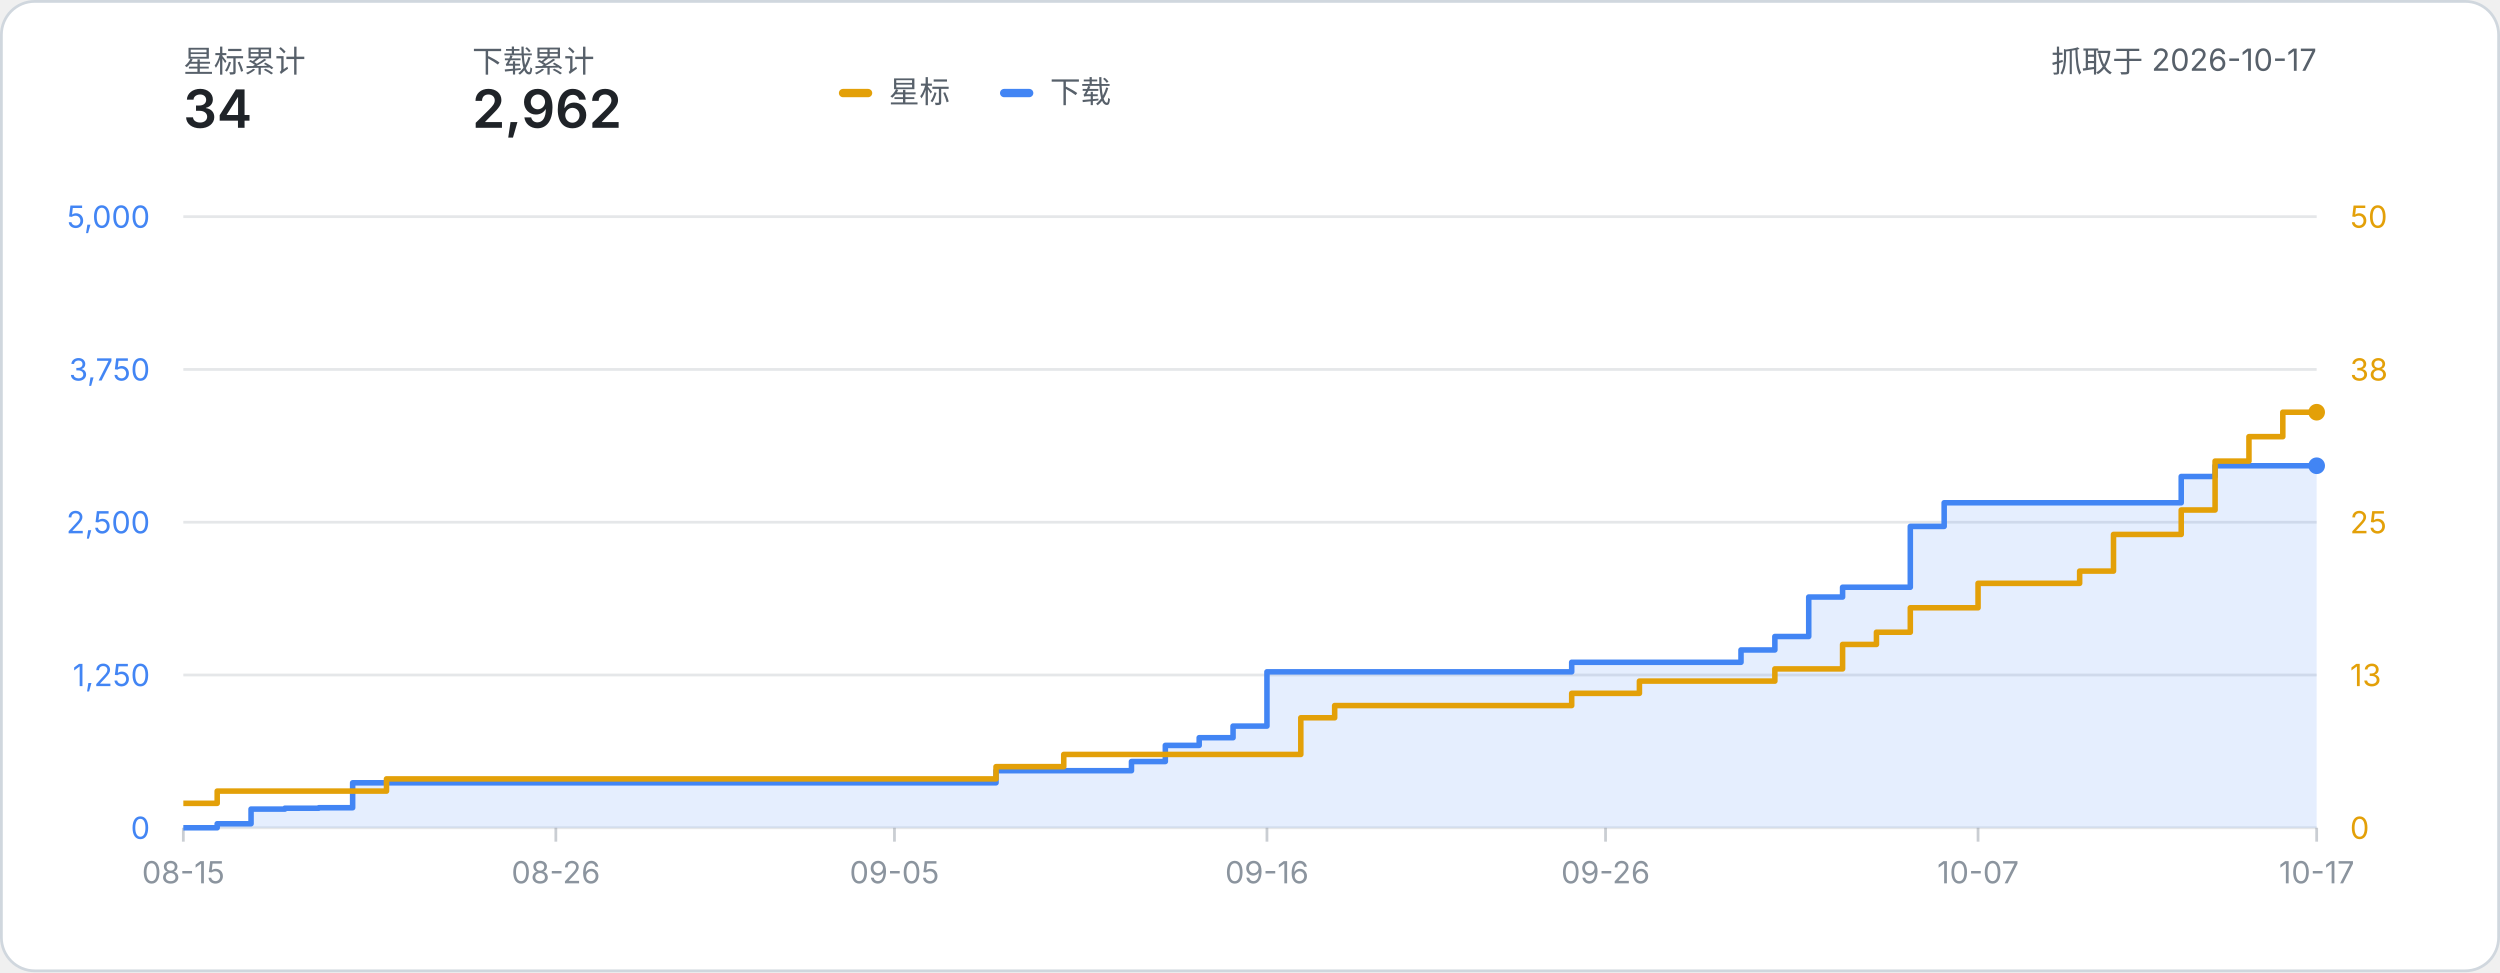
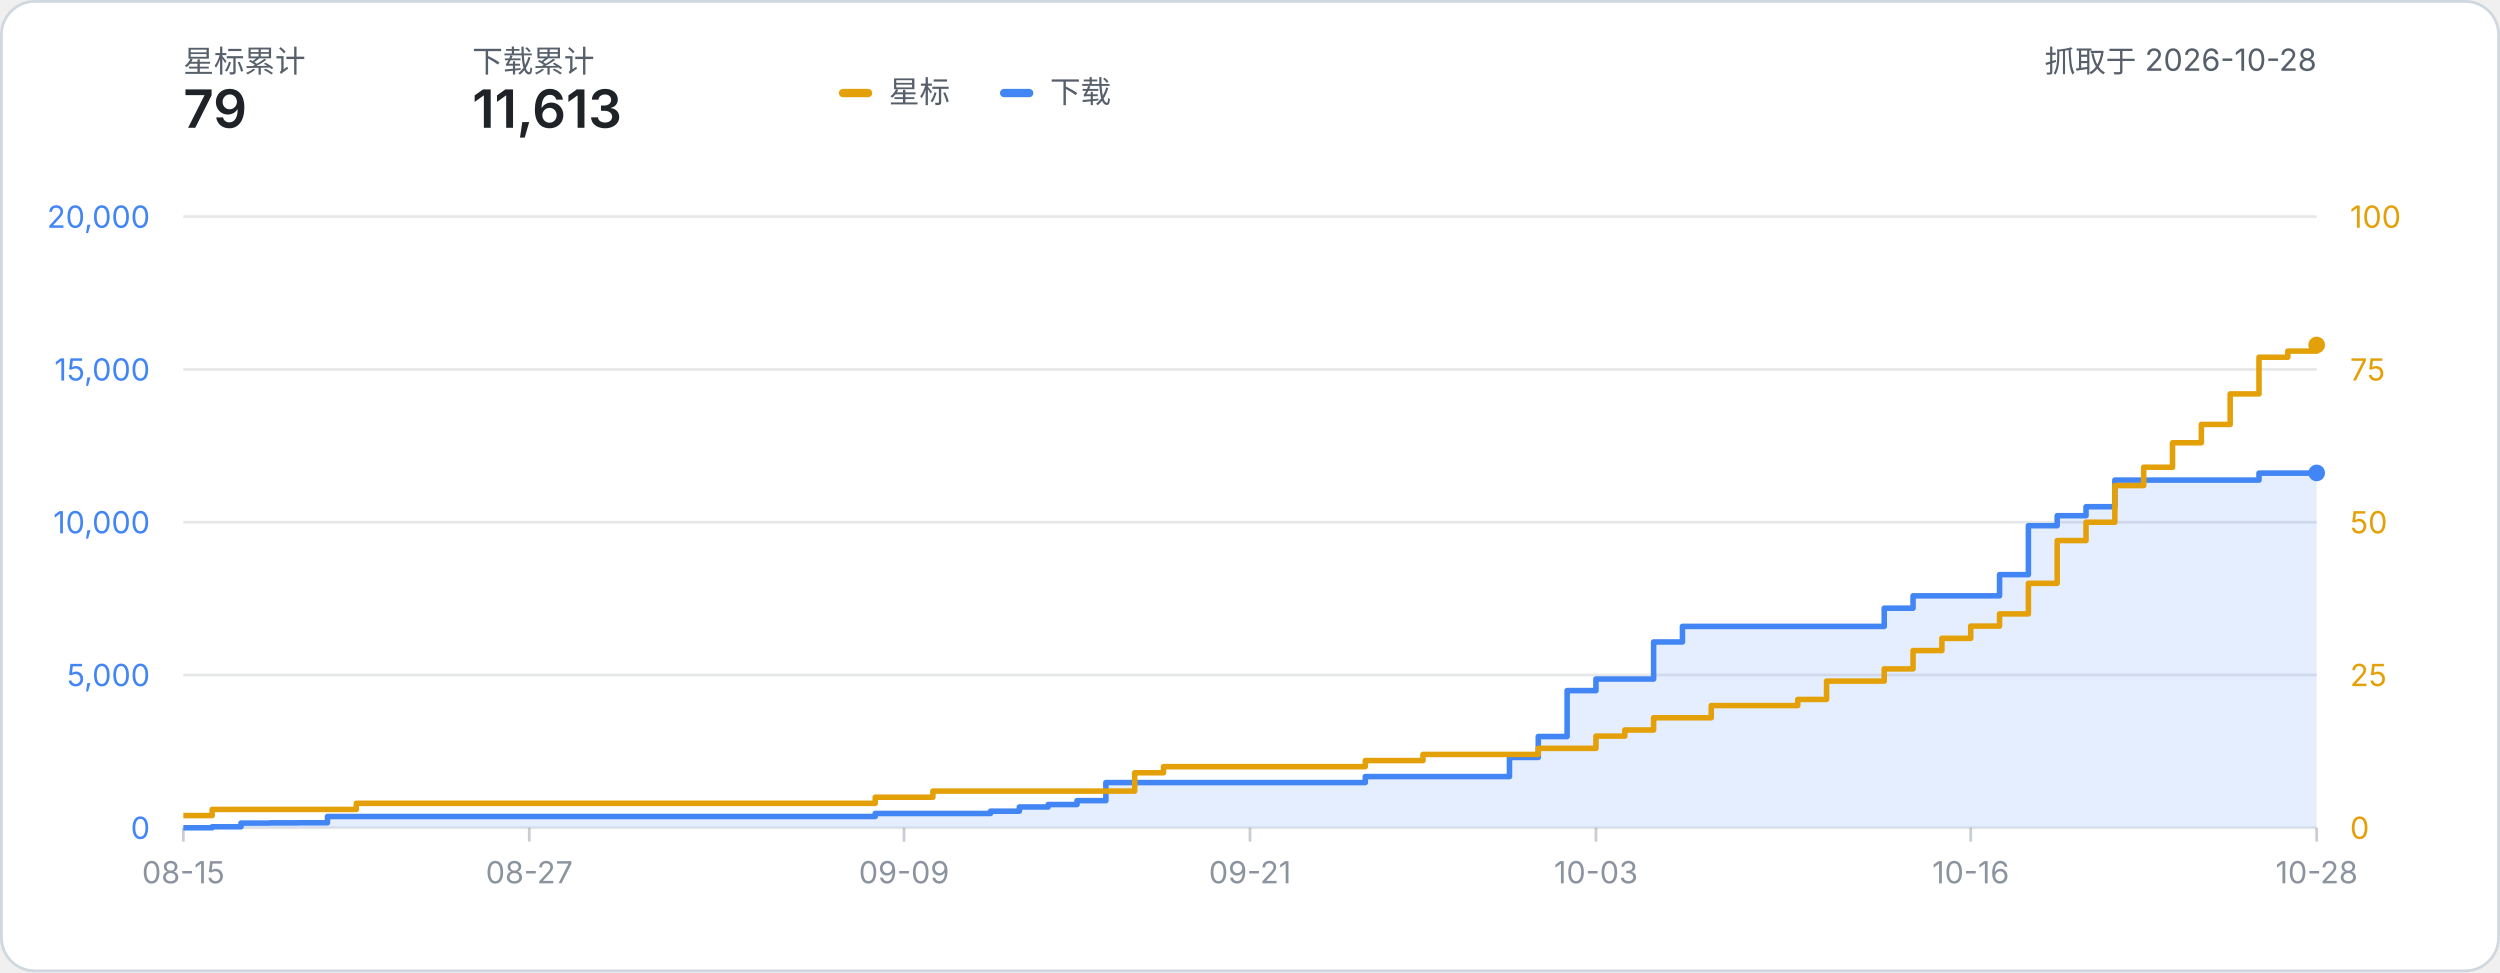
- <svg xmlns="http://www.w3.org/2000/svg" width="900" height="350" viewBox="0 0 900 350" role="img" aria-label="星标数与下载量累计折线图：星标 34、下载 2,962（数据抓取于 2026-10-17）">
+ <svg xmlns="http://www.w3.org/2000/svg" width="900" height="350" viewBox="0 0 900 350" role="img" aria-label="星标数与下载量累计折线图：星标 79、下载 11,613（数据抓取于 2026-10-28）">
  <style>
    text { font-family: system-ui, -apple-system, 'Segoe UI', 'PingFang SC', 'Microsoft YaHei', sans-serif; }
    .label { fill: #57606a; }
    .metric { fill: #1f2328; font-weight: 600; }
  </style>
  <rect x="0.5" y="0.5" width="899" height="349" rx="12" fill="#ffffff" stroke="#d0d7de" />
  <text x="66" y="26" class="label" font-size="11">星标累计</text>
-   <text x="66" y="46" class="metric" font-size="19">34</text>
+   <text x="66" y="46" class="metric" font-size="19">79</text>
  <text x="170" y="26" class="label" font-size="11">下载累计</text>
-   <text x="170" y="46" class="metric" font-size="19">2,962</text>
-   <text x="834.00" y="26" class="label" font-size="11" text-anchor="end">抓取于 2026-10-17</text>
+   <text x="170" y="46" class="metric" font-size="19">11,613</text>
+   <text x="834.00" y="26" class="label" font-size="11" text-anchor="end">抓取于 2026-10-28</text>
  <g transform="translate(302, 24)">
    <rect x="0" y="8" width="12" height="3" rx="1.5" fill="#e3a008" />
    <text x="18" y="13" class="label" font-size="11">星标</text>
    <rect x="58" y="8" width="12" height="3" rx="1.5" fill="#4285f4" />
    <text x="76" y="13" class="label" font-size="11">下载</text>
  </g>
  <line x1="66" y1="298.00" x2="834.00" y2="298.00" stroke="#8b949e" stroke-opacity="0.22" stroke-width="1" />
  <text x="54" y="302.00" text-anchor="end" font-size="11" fill="#4285f4">0</text>
  <text x="846.00" y="302.00" text-anchor="start" font-size="11" fill="#e3a008">0</text>
  <line x1="66" y1="243.00" x2="834.00" y2="243.00" stroke="#8b949e" stroke-opacity="0.22" stroke-width="1" />
-   <text x="54" y="247.00" text-anchor="end" font-size="11" fill="#4285f4">1,250</text>
-   <text x="846.00" y="247.00" text-anchor="start" font-size="11" fill="#e3a008">13</text>
+   <text x="54" y="247.00" text-anchor="end" font-size="11" fill="#4285f4">5,000</text>
+   <text x="846.00" y="247.00" text-anchor="start" font-size="11" fill="#e3a008">25</text>
  <line x1="66" y1="188.00" x2="834.00" y2="188.00" stroke="#8b949e" stroke-opacity="0.22" stroke-width="1" />
-   <text x="54" y="192.00" text-anchor="end" font-size="11" fill="#4285f4">2,500</text>
-   <text x="846.00" y="192.00" text-anchor="start" font-size="11" fill="#e3a008">25</text>
+   <text x="54" y="192.00" text-anchor="end" font-size="11" fill="#4285f4">10,000</text>
+   <text x="846.00" y="192.00" text-anchor="start" font-size="11" fill="#e3a008">50</text>
  <line x1="66" y1="133.00" x2="834.00" y2="133.00" stroke="#8b949e" stroke-opacity="0.22" stroke-width="1" />
-   <text x="54" y="137.00" text-anchor="end" font-size="11" fill="#4285f4">3,750</text>
-   <text x="846.00" y="137.00" text-anchor="start" font-size="11" fill="#e3a008">38</text>
+   <text x="54" y="137.00" text-anchor="end" font-size="11" fill="#4285f4">15,000</text>
+   <text x="846.00" y="137.00" text-anchor="start" font-size="11" fill="#e3a008">75</text>
  <line x1="66" y1="78.00" x2="834.00" y2="78.00" stroke="#8b949e" stroke-opacity="0.22" stroke-width="1" />
-   <text x="54" y="82.00" text-anchor="end" font-size="11" fill="#4285f4">5,000</text>
-   <text x="846.00" y="82.00" text-anchor="start" font-size="11" fill="#e3a008">50</text>
+   <text x="54" y="82.00" text-anchor="end" font-size="11" fill="#4285f4">20,000</text>
+   <text x="846.00" y="82.00" text-anchor="start" font-size="11" fill="#e3a008">100</text>
  <line x1="66.00" y1="298.00" x2="66.00" y2="303.00" stroke="#8b949e" stroke-opacity="0.45" stroke-width="1" />
  <text x="66.00" y="318.00" text-anchor="middle" font-size="11" fill="#8b949e">08-15</text>
-   <line x1="200.10" y1="298.00" x2="200.10" y2="303.00" stroke="#8b949e" stroke-opacity="0.45" stroke-width="1" />
-   <text x="200.10" y="318.00" text-anchor="middle" font-size="11" fill="#8b949e">08-26</text>
-   <line x1="322.00" y1="298.00" x2="322.00" y2="303.00" stroke="#8b949e" stroke-opacity="0.45" stroke-width="1" />
-   <text x="322.00" y="318.00" text-anchor="middle" font-size="11" fill="#8b949e">09-05</text>
-   <line x1="456.10" y1="298.00" x2="456.10" y2="303.00" stroke="#8b949e" stroke-opacity="0.45" stroke-width="1" />
-   <text x="456.10" y="318.00" text-anchor="middle" font-size="11" fill="#8b949e">09-16</text>
-   <line x1="578.00" y1="298.00" x2="578.00" y2="303.00" stroke="#8b949e" stroke-opacity="0.45" stroke-width="1" />
-   <text x="578.00" y="318.00" text-anchor="middle" font-size="11" fill="#8b949e">09-26</text>
-   <line x1="712.10" y1="298.00" x2="712.10" y2="303.00" stroke="#8b949e" stroke-opacity="0.45" stroke-width="1" />
-   <text x="712.10" y="318.00" text-anchor="middle" font-size="11" fill="#8b949e">10-07</text>
+   <line x1="190.54" y1="298.00" x2="190.54" y2="303.00" stroke="#8b949e" stroke-opacity="0.45" stroke-width="1" />
+   <text x="190.54" y="318.00" text-anchor="middle" font-size="11" fill="#8b949e">08-27</text>
+   <line x1="325.46" y1="298.00" x2="325.46" y2="303.00" stroke="#8b949e" stroke-opacity="0.45" stroke-width="1" />
+   <text x="325.46" y="318.00" text-anchor="middle" font-size="11" fill="#8b949e">09-09</text>
+   <line x1="450.00" y1="298.00" x2="450.00" y2="303.00" stroke="#8b949e" stroke-opacity="0.45" stroke-width="1" />
+   <text x="450.00" y="318.00" text-anchor="middle" font-size="11" fill="#8b949e">09-21</text>
+   <line x1="574.54" y1="298.00" x2="574.54" y2="303.00" stroke="#8b949e" stroke-opacity="0.45" stroke-width="1" />
+   <text x="574.54" y="318.00" text-anchor="middle" font-size="11" fill="#8b949e">10-03</text>
+   <line x1="709.46" y1="298.00" x2="709.46" y2="303.00" stroke="#8b949e" stroke-opacity="0.45" stroke-width="1" />
+   <text x="709.46" y="318.00" text-anchor="middle" font-size="11" fill="#8b949e">10-16</text>
  <line x1="834.00" y1="298.00" x2="834.00" y2="303.00" stroke="#8b949e" stroke-opacity="0.45" stroke-width="1" />
-   <text x="834.00" y="318.00" text-anchor="middle" font-size="11" fill="#8b949e">10-17</text>
-   <path d="M 66.00 298.00 H 78.19 V 296.55 H 90.38 V 291.27 H 102.57 V 290.96 H 114.76 V 290.78 H 126.95 V 281.81 H 139.14 V 281.81 H 151.33 V 281.81 H 163.52 V 281.81 H 175.71 V 281.81 H 187.90 V 281.81 H 200.10 V 281.81 H 212.29 V 281.81 H 224.48 V 281.81 H 236.67 V 281.81 H 248.86 V 281.81 H 261.05 V 281.81 H 273.24 V 281.81 H 285.43 V 281.81 H 297.62 V 281.81 H 309.81 V 281.81 H 322.00 V 281.81 H 334.19 V 281.81 H 346.38 V 281.81 H 358.57 V 277.45 H 370.76 V 277.45 H 382.95 V 277.45 H 395.14 V 277.45 H 407.33 V 274.15 H 419.52 V 268.34 H 431.71 V 265.57 H 443.90 V 261.39 H 456.10 V 241.86 H 468.29 V 241.86 H 480.48 V 241.86 H 492.67 V 241.86 H 504.86 V 241.86 H 517.05 V 241.86 H 529.24 V 241.86 H 541.43 V 241.86 H 553.62 V 241.86 H 565.81 V 238.42 H 578.00 V 238.42 H 590.19 V 238.42 H 602.38 V 238.42 H 614.57 V 238.42 H 626.76 V 233.98 H 638.95 V 229.14 H 651.14 V 214.93 H 663.33 V 211.41 H 675.52 V 211.41 H 687.71 V 189.50 H 699.90 V 181.00 H 712.10 V 181.00 H 724.29 V 181.00 H 736.48 V 181.00 H 748.67 V 181.00 H 760.86 V 181.00 H 773.05 V 181.00 H 785.24 V 171.54 H 797.43 V 167.67 H 809.62 V 167.67 H 821.81 V 167.67 H 834.00 V 167.67 L 834.00 298.00 L 66.00 298.00 Z" fill="#4285f4" fill-opacity="0.14" />
-   <path d="M 66.00 298.00 H 78.19 V 296.55 H 90.38 V 291.27 H 102.57 V 290.96 H 114.76 V 290.78 H 126.95 V 281.81 H 139.14 V 281.81 H 151.33 V 281.81 H 163.52 V 281.81 H 175.71 V 281.81 H 187.90 V 281.81 H 200.10 V 281.81 H 212.29 V 281.81 H 224.48 V 281.81 H 236.67 V 281.81 H 248.86 V 281.81 H 261.05 V 281.81 H 273.24 V 281.81 H 285.43 V 281.81 H 297.62 V 281.81 H 309.81 V 281.81 H 322.00 V 281.81 H 334.19 V 281.81 H 346.38 V 281.81 H 358.57 V 277.45 H 370.76 V 277.45 H 382.95 V 277.45 H 395.14 V 277.45 H 407.33 V 274.15 H 419.52 V 268.34 H 431.71 V 265.57 H 443.90 V 261.39 H 456.10 V 241.86 H 468.29 V 241.86 H 480.48 V 241.86 H 492.67 V 241.86 H 504.86 V 241.86 H 517.05 V 241.86 H 529.24 V 241.86 H 541.43 V 241.86 H 553.62 V 241.86 H 565.81 V 238.42 H 578.00 V 238.42 H 590.19 V 238.42 H 602.38 V 238.42 H 614.57 V 238.42 H 626.76 V 233.98 H 638.95 V 229.14 H 651.14 V 214.93 H 663.33 V 211.41 H 675.52 V 211.41 H 687.71 V 189.50 H 699.90 V 181.00 H 712.10 V 181.00 H 724.29 V 181.00 H 736.48 V 181.00 H 748.67 V 181.00 H 760.86 V 181.00 H 773.05 V 181.00 H 785.24 V 171.54 H 797.43 V 167.67 H 809.62 V 167.67 H 821.81 V 167.67 H 834.00 V 167.67" fill="none" stroke="#4285f4" stroke-width="2" stroke-linejoin="round" />
-   <path d="M 66.00 289.20 H 78.19 V 284.80 H 90.38 V 284.80 H 102.57 V 284.80 H 114.76 V 284.80 H 126.95 V 284.80 H 139.14 V 280.40 H 151.33 V 280.40 H 163.52 V 280.40 H 175.71 V 280.40 H 187.90 V 280.40 H 200.10 V 280.40 H 212.29 V 280.40 H 224.48 V 280.40 H 236.67 V 280.40 H 248.86 V 280.40 H 261.05 V 280.40 H 273.24 V 280.40 H 285.43 V 280.40 H 297.62 V 280.40 H 309.81 V 280.40 H 322.00 V 280.40 H 334.19 V 280.40 H 346.38 V 280.40 H 358.57 V 276.00 H 370.76 V 276.00 H 382.95 V 271.60 H 395.14 V 271.60 H 407.33 V 271.60 H 419.52 V 271.60 H 431.71 V 271.60 H 443.90 V 271.60 H 456.10 V 271.60 H 468.29 V 258.40 H 480.48 V 254.00 H 492.67 V 254.00 H 504.86 V 254.00 H 517.05 V 254.00 H 529.24 V 254.00 H 541.43 V 254.00 H 553.62 V 254.00 H 565.81 V 249.60 H 578.00 V 249.60 H 590.19 V 245.20 H 602.38 V 245.20 H 614.57 V 245.20 H 626.76 V 245.20 H 638.95 V 240.80 H 651.14 V 240.80 H 663.33 V 232.00 H 675.52 V 227.60 H 687.71 V 218.80 H 699.90 V 218.80 H 712.10 V 210.00 H 724.29 V 210.00 H 736.48 V 210.00 H 748.67 V 205.60 H 760.86 V 192.40 H 773.05 V 192.40 H 785.24 V 183.60 H 797.43 V 166.00 H 809.62 V 157.20 H 821.81 V 148.40 H 834.00 V 148.40" fill="none" stroke="#e3a008" stroke-width="2" stroke-linejoin="round" />
-   <circle cx="834.00" cy="148.40" r="3" fill="#e3a008" />
-   <circle cx="834.00" cy="167.67" r="3" fill="#4285f4" />
+   <text x="834.00" y="318.00" text-anchor="middle" font-size="11" fill="#8b949e">10-28</text>
+   <path d="M 66.00 298.00 H 76.38 V 297.63 H 86.76 V 296.31 H 97.14 V 296.23 H 107.51 V 296.19 H 117.89 V 293.94 H 128.27 V 293.94 H 138.65 V 293.94 H 149.03 V 293.94 H 159.41 V 293.94 H 169.78 V 293.94 H 180.16 V 293.94 H 190.54 V 293.94 H 200.92 V 293.94 H 211.30 V 293.94 H 221.68 V 293.94 H 232.05 V 293.94 H 242.43 V 293.94 H 252.81 V 293.94 H 263.19 V 293.94 H 273.57 V 293.94 H 283.95 V 293.94 H 294.32 V 293.94 H 304.70 V 293.94 H 315.08 V 292.85 H 325.46 V 292.85 H 335.84 V 292.85 H 346.22 V 292.85 H 356.59 V 292.03 H 366.97 V 290.51 H 377.35 V 289.63 H 387.73 V 288.23 H 398.11 V 281.72 H 408.49 V 281.72 H 418.86 V 281.72 H 429.24 V 281.72 H 439.62 V 281.72 H 450.00 V 281.72 H 460.38 V 281.72 H 470.76 V 281.72 H 481.14 V 281.72 H 491.51 V 279.56 H 501.89 V 279.56 H 512.27 V 279.56 H 522.65 V 279.56 H 533.03 V 279.56 H 543.41 V 272.67 H 553.78 V 265.15 H 564.16 V 248.62 H 574.54 V 244.45 H 584.92 V 244.45 H 595.30 V 231.11 H 605.68 V 225.50 H 616.05 V 225.50 H 626.43 V 225.50 H 636.81 V 225.50 H 647.19 V 225.50 H 657.57 V 225.50 H 667.95 V 225.50 H 678.32 V 218.95 H 688.70 V 214.50 H 699.08 V 214.50 H 709.46 V 214.50 H 719.84 V 206.87 H 730.22 V 189.25 H 740.59 V 185.65 H 750.97 V 182.42 H 761.35 V 172.83 H 771.73 V 172.83 H 782.11 V 172.83 H 792.49 V 172.83 H 802.86 V 172.83 H 813.24 V 170.33 H 823.62 V 170.33 H 834.00 V 170.26 L 834.00 298.00 L 66.00 298.00 Z" fill="#4285f4" fill-opacity="0.14" />
+   <path d="M 66.00 298.00 H 76.38 V 297.63 H 86.76 V 296.31 H 97.14 V 296.23 H 107.51 V 296.19 H 117.89 V 293.94 H 128.27 V 293.94 H 138.65 V 293.94 H 149.03 V 293.94 H 159.41 V 293.94 H 169.78 V 293.94 H 180.16 V 293.94 H 190.54 V 293.94 H 200.92 V 293.94 H 211.30 V 293.94 H 221.68 V 293.94 H 232.05 V 293.94 H 242.43 V 293.94 H 252.81 V 293.94 H 263.19 V 293.94 H 273.57 V 293.94 H 283.95 V 293.94 H 294.32 V 293.94 H 304.70 V 293.94 H 315.08 V 292.85 H 325.46 V 292.85 H 335.84 V 292.85 H 346.22 V 292.85 H 356.59 V 292.03 H 366.97 V 290.51 H 377.35 V 289.63 H 387.73 V 288.23 H 398.11 V 281.72 H 408.49 V 281.72 H 418.86 V 281.72 H 429.24 V 281.72 H 439.62 V 281.72 H 450.00 V 281.72 H 460.38 V 281.72 H 470.76 V 281.72 H 481.14 V 281.72 H 491.51 V 279.56 H 501.89 V 279.56 H 512.27 V 279.56 H 522.65 V 279.56 H 533.03 V 279.56 H 543.41 V 272.67 H 553.78 V 265.15 H 564.16 V 248.62 H 574.54 V 244.45 H 584.92 V 244.45 H 595.30 V 231.11 H 605.68 V 225.50 H 616.05 V 225.50 H 626.43 V 225.50 H 636.81 V 225.50 H 647.19 V 225.50 H 657.57 V 225.50 H 667.95 V 225.50 H 678.32 V 218.95 H 688.70 V 214.50 H 699.08 V 214.50 H 709.46 V 214.50 H 719.84 V 206.87 H 730.22 V 189.25 H 740.59 V 185.65 H 750.97 V 182.42 H 761.35 V 172.83 H 771.73 V 172.83 H 782.11 V 172.83 H 792.49 V 172.83 H 802.86 V 172.83 H 813.24 V 170.33 H 823.62 V 170.33 H 834.00 V 170.26" fill="none" stroke="#4285f4" stroke-width="2" stroke-linejoin="round" />
+   <path d="M 66.00 293.60 H 76.38 V 291.40 H 86.76 V 291.40 H 97.14 V 291.40 H 107.51 V 291.40 H 117.89 V 291.40 H 128.27 V 289.20 H 138.65 V 289.20 H 149.03 V 289.20 H 159.41 V 289.20 H 169.78 V 289.20 H 180.16 V 289.20 H 190.54 V 289.20 H 200.92 V 289.20 H 211.30 V 289.20 H 221.68 V 289.20 H 232.05 V 289.20 H 242.43 V 289.20 H 252.81 V 289.20 H 263.19 V 289.20 H 273.57 V 289.20 H 283.95 V 289.20 H 294.32 V 289.20 H 304.70 V 289.20 H 315.08 V 287.00 H 325.46 V 287.00 H 335.84 V 284.80 H 346.22 V 284.80 H 356.59 V 284.80 H 366.97 V 284.80 H 377.35 V 284.80 H 387.73 V 284.80 H 398.11 V 284.80 H 408.49 V 278.20 H 418.86 V 276.00 H 429.24 V 276.00 H 439.62 V 276.00 H 450.00 V 276.00 H 460.38 V 276.00 H 470.76 V 276.00 H 481.14 V 276.00 H 491.51 V 273.80 H 501.89 V 273.80 H 512.27 V 271.60 H 522.65 V 271.60 H 533.03 V 271.60 H 543.41 V 271.60 H 553.78 V 269.40 H 564.16 V 269.40 H 574.54 V 265.00 H 584.92 V 262.80 H 595.30 V 258.40 H 605.68 V 258.40 H 616.05 V 254.00 H 626.43 V 254.00 H 636.81 V 254.00 H 647.19 V 251.80 H 657.57 V 245.20 H 667.95 V 245.20 H 678.32 V 240.80 H 688.70 V 234.20 H 699.08 V 229.80 H 709.46 V 225.40 H 719.84 V 221.00 H 730.22 V 210.00 H 740.59 V 194.60 H 750.97 V 188.00 H 761.35 V 174.80 H 771.73 V 168.20 H 782.11 V 159.40 H 792.49 V 152.80 H 802.86 V 141.80 H 813.24 V 128.60 H 823.62 V 126.40 H 834.00 V 124.20" fill="none" stroke="#e3a008" stroke-width="2" stroke-linejoin="round" />
+   <circle cx="834.00" cy="124.20" r="3" fill="#e3a008" />
+   <circle cx="834.00" cy="170.26" r="3" fill="#4285f4" />
</svg>
